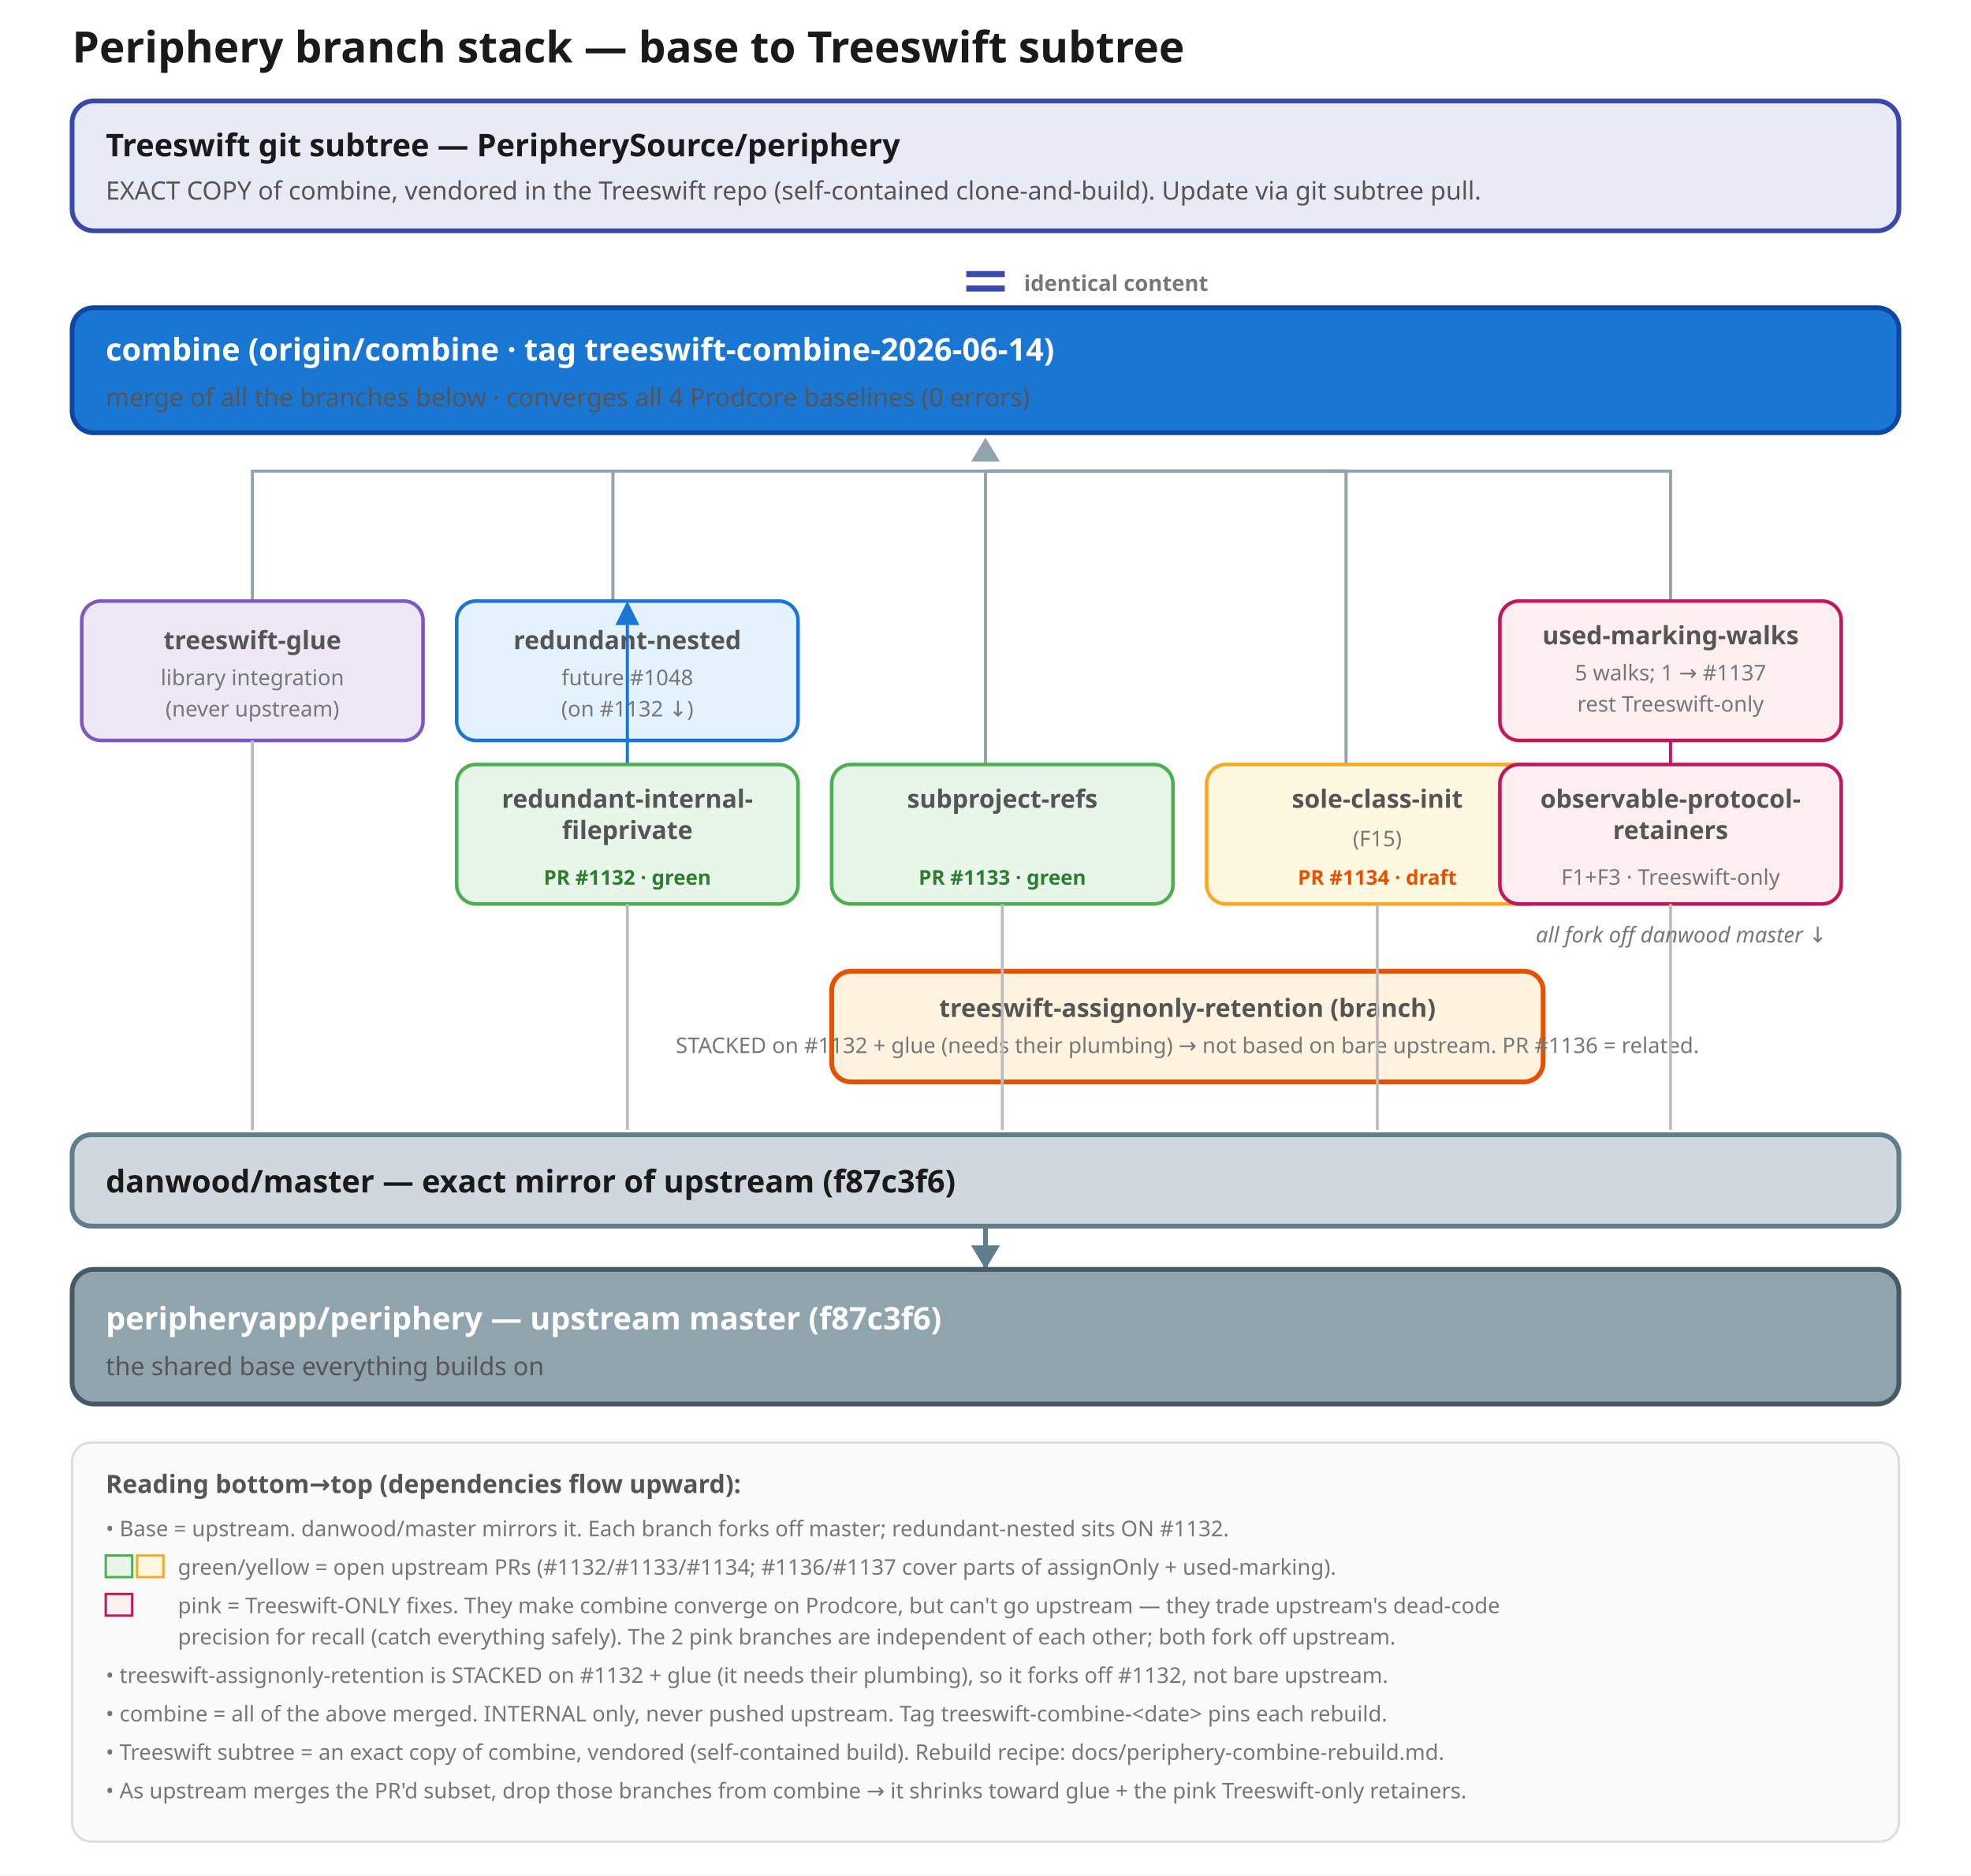
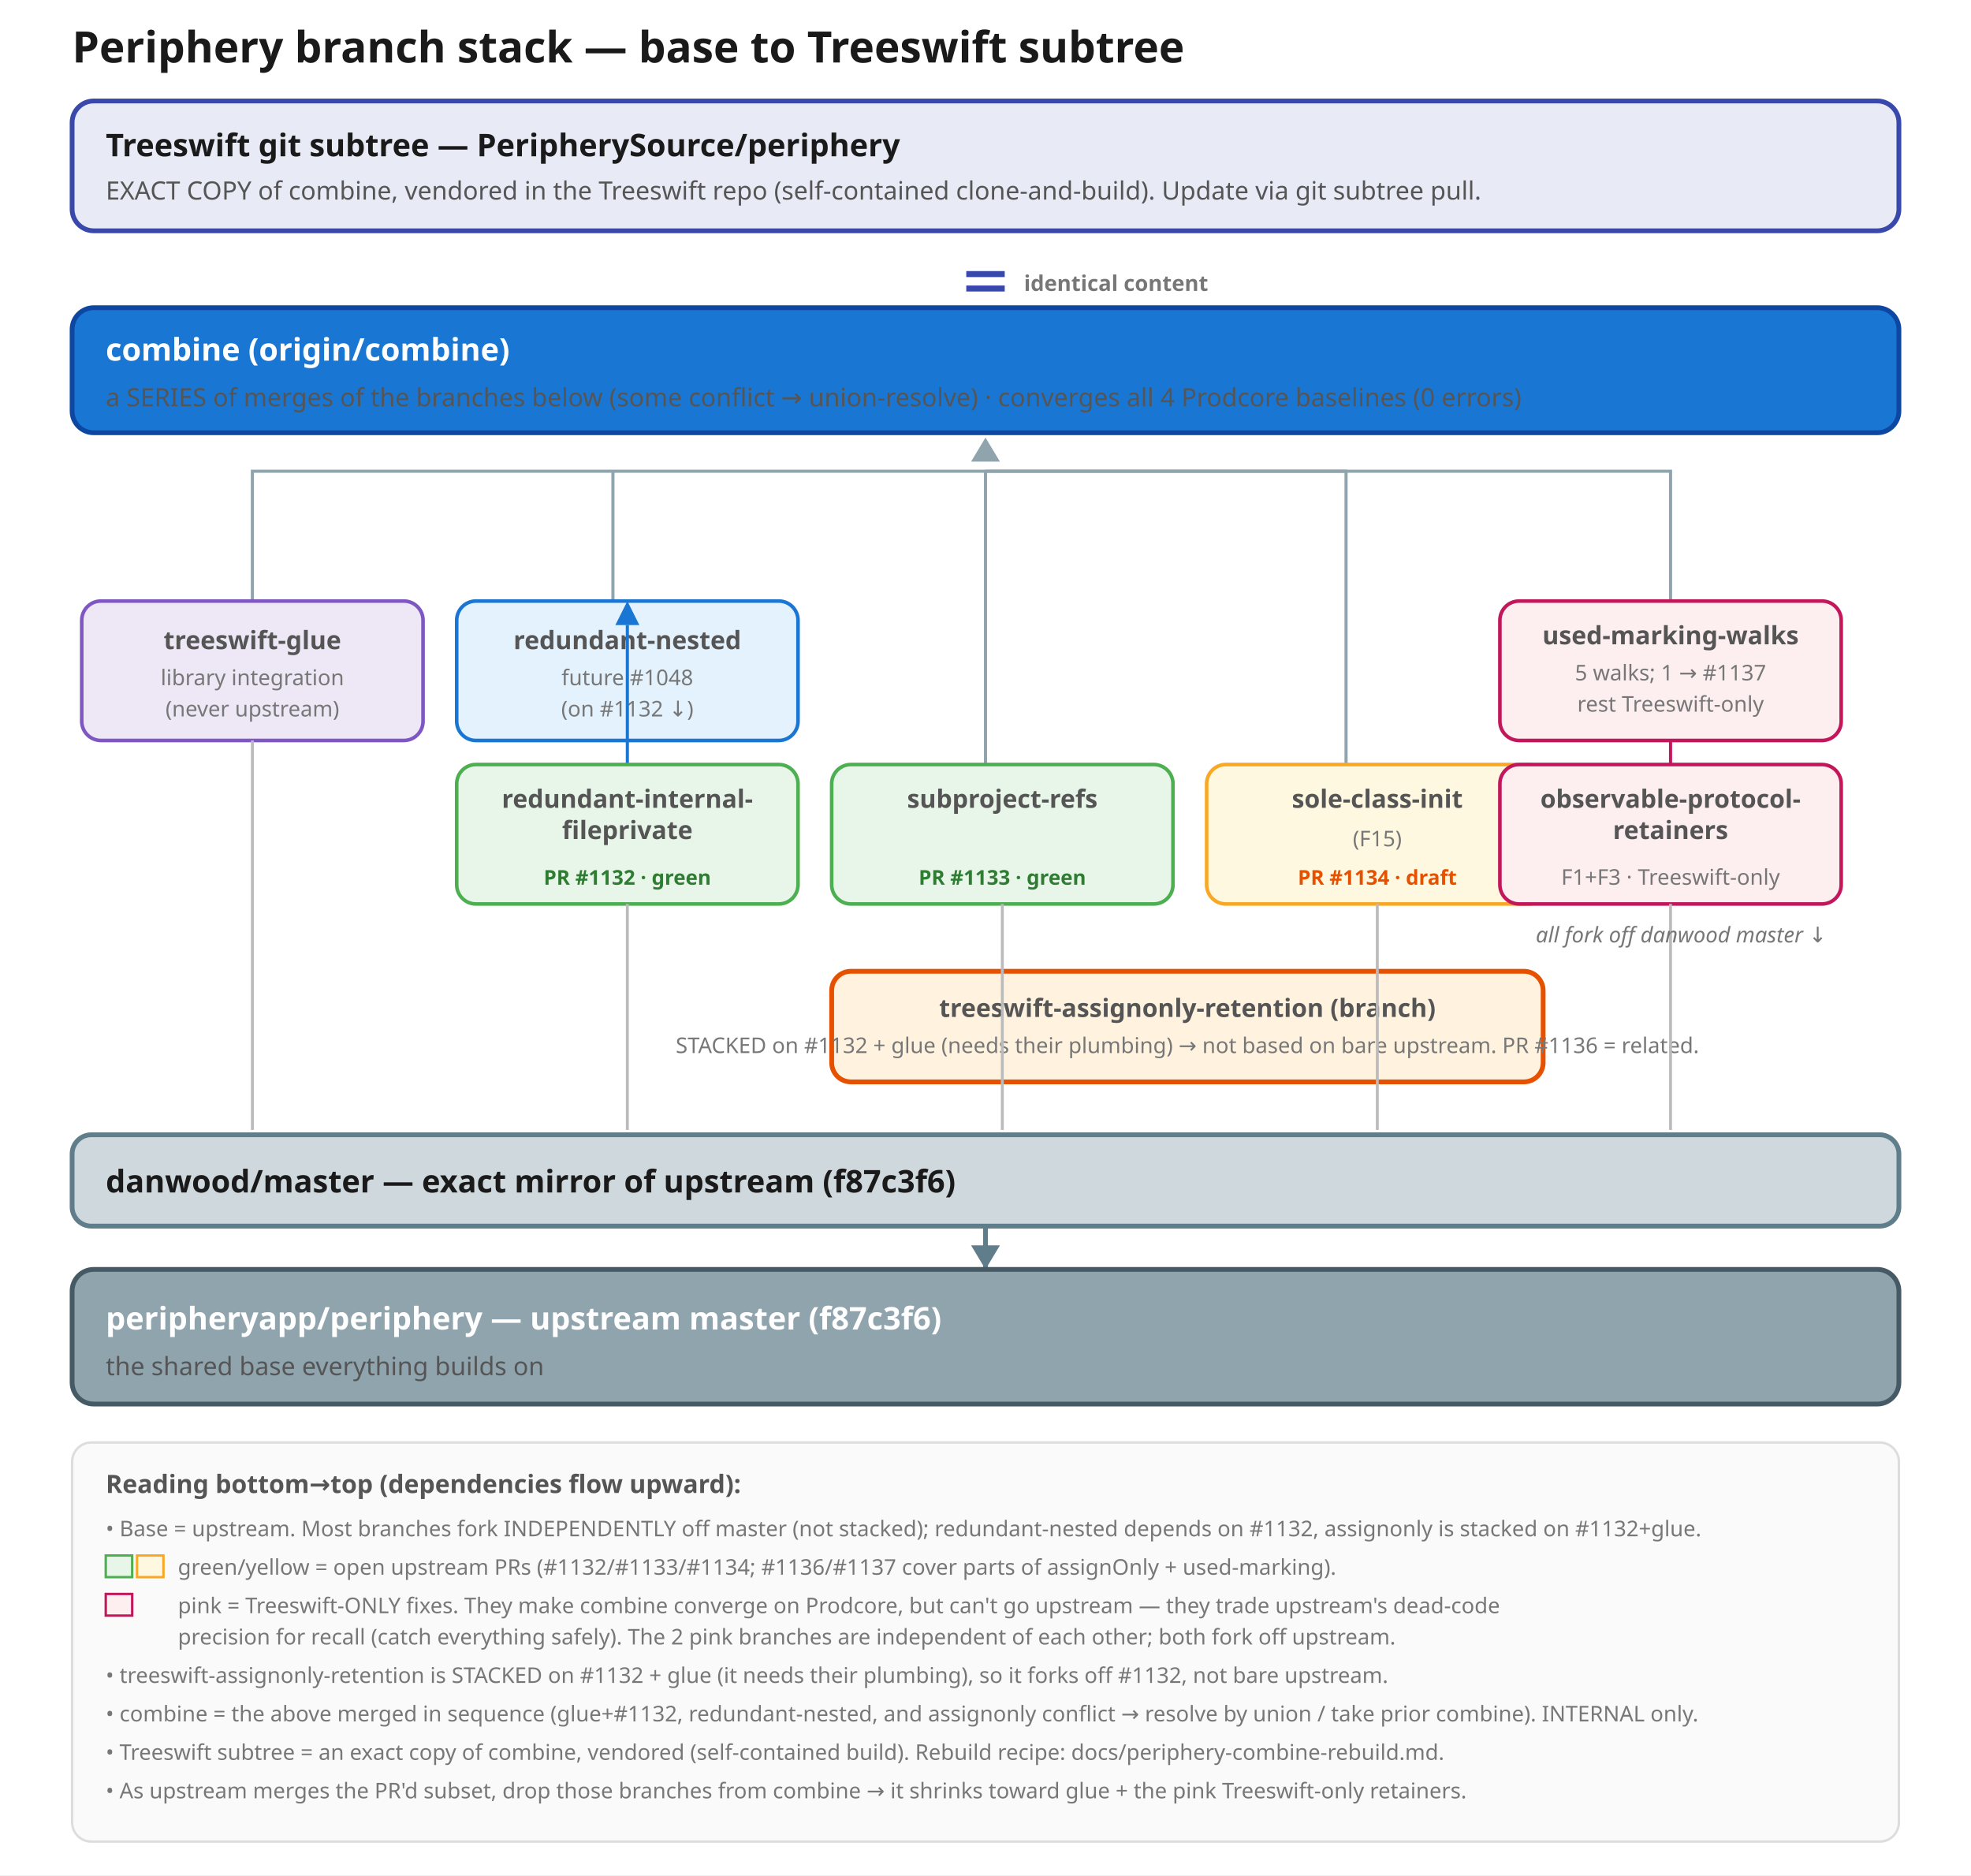
<svg xmlns="http://www.w3.org/2000/svg" viewBox="0 0 820 780" font-family="ui-sans-serif, system-ui, sans-serif">
  <style>
  .h{font-size:18px;font-weight:700;fill:#1a1a1a}
  .lbl{font-size:13px;font-weight:700;fill:#1a1a1a}
  .sub{font-size:10.5px;fill:#555}
  .tiny{font-size:9px;fill:#777}
  .wlbl{font-size:13px;font-weight:700;fill:#fff}
  .pr{font-size:8.5px;font-weight:700}
</style>
  <rect x="0" y="0" width="820" height="780" fill="#ffffff" />
  <text x="30" y="26" class="h">Periphery branch stack — base to Treeswift subtree</text>
  <rect x="30" y="42" width="760" height="54" rx="9" fill="#e8eaf6" stroke="#3949ab" stroke-width="2" />
  <text x="44" y="65" class="lbl" fill="#283593">Treeswift git subtree — PeripherySource/periphery</text>
  <text x="44" y="83" class="sub">EXACT COPY of combine, vendored in the Treeswift repo (self-contained clone-and-build). Update via git subtree pull.</text>
  <line x1="402" y1="114" x2="418" y2="114" stroke="#3949ab" stroke-width="2.5" />
  <line x1="402" y1="120" x2="418" y2="120" stroke="#3949ab" stroke-width="2.5" />
  <text x="426" y="121" class="tiny" fill="#3949ab" font-weight="700">identical content</text>
  <rect x="30" y="128" width="760" height="52" rx="9" fill="#1976d2" stroke="#0d47a1" stroke-width="2" />
-   <text x="44" y="150" class="wlbl">combine  (origin/combine · tag treeswift-combine-2026-06-14)</text>
-   <text x="44" y="169" class="sub" fill="#e3f2fd">merge of all the branches below · converges all 4 Prodcore baselines (0 errors)</text>
+   <text x="44" y="150" class="wlbl">combine  (origin/combine)</text>
+   <text x="44" y="169" class="sub" fill="#e3f2fd">a SERIES of merges of the branches below (some conflict → union-resolve) · converges all 4 Prodcore baselines (0 errors)</text>
  <g stroke="#90a4ae" stroke-width="1.3" fill="none">
    <path d="M105 250 L105 196 L410 196" />
    <path d="M255 250 L255 196" />
    <path d="M410 318 L410 196" />
    <path d="M560 318 L560 196 L410 196" />
    <path d="M695 250 L695 196 L410 196" />
  </g>
  <polygon points="410,182 404,192 416,192" fill="#90a4ae" />
  <rect x="34" y="250" width="142" height="58" rx="8" fill="#ede7f6" stroke="#7e57c2" stroke-width="1.5" />
  <text x="105" y="270" class="sub" font-weight="700" text-anchor="middle" fill="#5e35b1">treeswift-glue</text>
  <text x="105" y="285" class="tiny" text-anchor="middle">library integration</text>
  <text x="105" y="298" class="tiny" text-anchor="middle">(never upstream)</text>
  <rect x="190" y="250" width="142" height="58" rx="8" fill="#e3f2fd" stroke="#1976d2" stroke-width="1.5" />
  <text x="261" y="270" class="sub" font-weight="700" text-anchor="middle" fill="#0d47a1">redundant-nested</text>
  <text x="261" y="285" class="tiny" text-anchor="middle">future #1048</text>
  <text x="261" y="298" class="tiny" text-anchor="middle">(on #1132 ↓)</text>
  <line x1="261" y1="318" x2="261" y2="260" stroke="#1976d2" stroke-width="1.3" />
  <polygon points="261,250 256,260 266,260" fill="#1976d2" />
  <rect x="624" y="250" width="142" height="58" rx="8" fill="#fdeef0" stroke="#c2185b" stroke-width="1.5" />
  <text x="695" y="268" class="sub" font-weight="700" text-anchor="middle" fill="#ad1457">used-marking-walks</text>
  <text x="695" y="283" class="tiny" text-anchor="middle">5 walks; 1 → #1137</text>
  <text x="695" y="296" class="tiny" text-anchor="middle">rest Treeswift-only</text>
  <rect x="190" y="318" width="142" height="58" rx="8" fill="#e8f5e9" stroke="#4caf50" stroke-width="1.5" />
  <text x="261" y="336" class="sub" font-weight="700" text-anchor="middle" fill="#2e7d32">redundant-internal-</text>
  <text x="261" y="349" class="sub" font-weight="700" text-anchor="middle" fill="#2e7d32">fileprivate</text>
  <text x="261" y="368" class="pr" text-anchor="middle" fill="#2e7d32">PR #1132 · green</text>
  <rect x="346" y="318" width="142" height="58" rx="8" fill="#e8f5e9" stroke="#4caf50" stroke-width="1.5" />
  <text x="417" y="336" class="sub" font-weight="700" text-anchor="middle" fill="#2e7d32">subproject-refs</text>
  <text x="417" y="368" class="pr" text-anchor="middle" fill="#2e7d32">PR #1133 · green</text>
  <rect x="502" y="318" width="142" height="58" rx="8" fill="#fff8e1" stroke="#f9a825" stroke-width="1.5" />
  <text x="573" y="336" class="sub" font-weight="700" text-anchor="middle" fill="#e65100">sole-class-init</text>
  <text x="573" y="352" class="tiny" text-anchor="middle">(F15)</text>
  <text x="573" y="368" class="pr" text-anchor="middle" fill="#e65100">PR #1134 · draft</text>
  <rect x="624" y="318" width="142" height="58" rx="8" fill="#fdeef0" stroke="#c2185b" stroke-width="1.5" />
  <text x="695" y="336" class="sub" font-weight="700" text-anchor="middle" fill="#ad1457">observable-protocol-</text>
  <text x="695" y="349" class="sub" font-weight="700" text-anchor="middle" fill="#ad1457">retainers</text>
  <text x="695" y="368" class="tiny" text-anchor="middle">F1+F3 · Treeswift-only</text>
  <line x1="695" y1="318" x2="695" y2="308" stroke="#c2185b" stroke-width="1.3" />
  <rect x="346" y="404" width="296" height="46" rx="8" fill="#fff3e0" stroke="#e65100" stroke-width="2" />
  <text x="494" y="423" class="sub" font-weight="700" text-anchor="middle" fill="#bf360c">treeswift-assignonly-retention  (branch)</text>
  <text x="494" y="438" class="tiny" text-anchor="middle">STACKED on #1132 + glue (needs their plumbing) → not based on bare upstream.  PR #1136 = related.</text>
  <g stroke="#bbb" stroke-width="1.2" fill="none">
    <path d="M105 308 L105 470" />
    <path d="M261 376 L261 470" />
    <path d="M417 376 L417 470" />
    <path d="M573 376 L573 470" />
    <path d="M695 376 L695 470" />
  </g>
  <text x="760" y="392" class="tiny" text-anchor="end" fill="#999" font-style="italic">all fork off danwood master ↓</text>
  <rect x="30" y="472" width="760" height="38" rx="8" fill="#cfd8dc" stroke="#607d8b" stroke-width="2" />
  <text x="44" y="496" class="lbl" fill="#37474f">danwood/master — exact mirror of upstream (f87c3f6)</text>
  <line x1="410" y1="528" x2="410" y2="510" stroke="#607d8b" stroke-width="2" />
  <polygon points="410,528 404,518 416,518" fill="#607d8b" />
  <rect x="30" y="528" width="760" height="56" rx="9" fill="#90a4ae" stroke="#455a64" stroke-width="2" />
  <text x="44" y="553" class="wlbl">peripheryapp/periphery — upstream master  (f87c3f6)</text>
  <text x="44" y="572" class="sub" fill="#eceff1">the shared base everything builds on</text>
  <rect x="30" y="600" width="760" height="166" rx="8" fill="#fafafa" stroke="#ddd" />
  <text x="44" y="621" class="sub" font-weight="700">Reading bottom→top (dependencies flow upward):</text>
-   <text x="44" y="639" class="tiny">• Base = upstream. danwood/master mirrors it. Each branch forks off master; redundant-nested sits ON #1132.</text>
+   <text x="44" y="639" class="tiny">• Base = upstream. Most branches fork INDEPENDENTLY off master (not stacked); redundant-nested depends on #1132, assignonly is stacked on #1132+glue.</text>
  <rect x="44" y="647" width="11" height="9" fill="#e8f5e9" stroke="#4caf50" />
  <rect x="57" y="647" width="11" height="9" fill="#fff8e1" stroke="#f9a825" />
  <text x="74" y="655" class="tiny">green/yellow = open upstream PRs (#1132/#1133/#1134; #1136/#1137 cover parts of assignOnly + used-marking).</text>
  <rect x="44" y="663" width="11" height="9" fill="#fdeef0" stroke="#c2185b" />
  <text x="74" y="671" class="tiny">pink = Treeswift-ONLY fixes. They make combine converge on Prodcore, but can't go upstream — they trade upstream's dead-code</text>
  <text x="74" y="684" class="tiny">precision for recall (catch everything safely). The 2 pink branches are independent of each other; both fork off upstream.</text>
  <text x="44" y="700" class="tiny">• treeswift-assignonly-retention is STACKED on #1132 + glue (it needs their plumbing), so it forks off #1132, not bare upstream.</text>
-   <text x="44" y="716" class="tiny">• combine = all of the above merged. INTERNAL only, never pushed upstream. Tag treeswift-combine-&lt;date&gt; pins each rebuild.</text>
+   <text x="44" y="716" class="tiny">• combine = the above merged in sequence (glue+#1132, redundant-nested, and assignonly conflict → resolve by union / take prior combine). INTERNAL only.</text>
  <text x="44" y="732" class="tiny">• Treeswift subtree = an exact copy of combine, vendored (self-contained build). Rebuild recipe: docs/periphery-combine-rebuild.md.</text>
  <text x="44" y="748" class="tiny">• As upstream merges the PR'd subset, drop those branches from combine → it shrinks toward glue + the pink Treeswift-only retainers.</text>
</svg>
